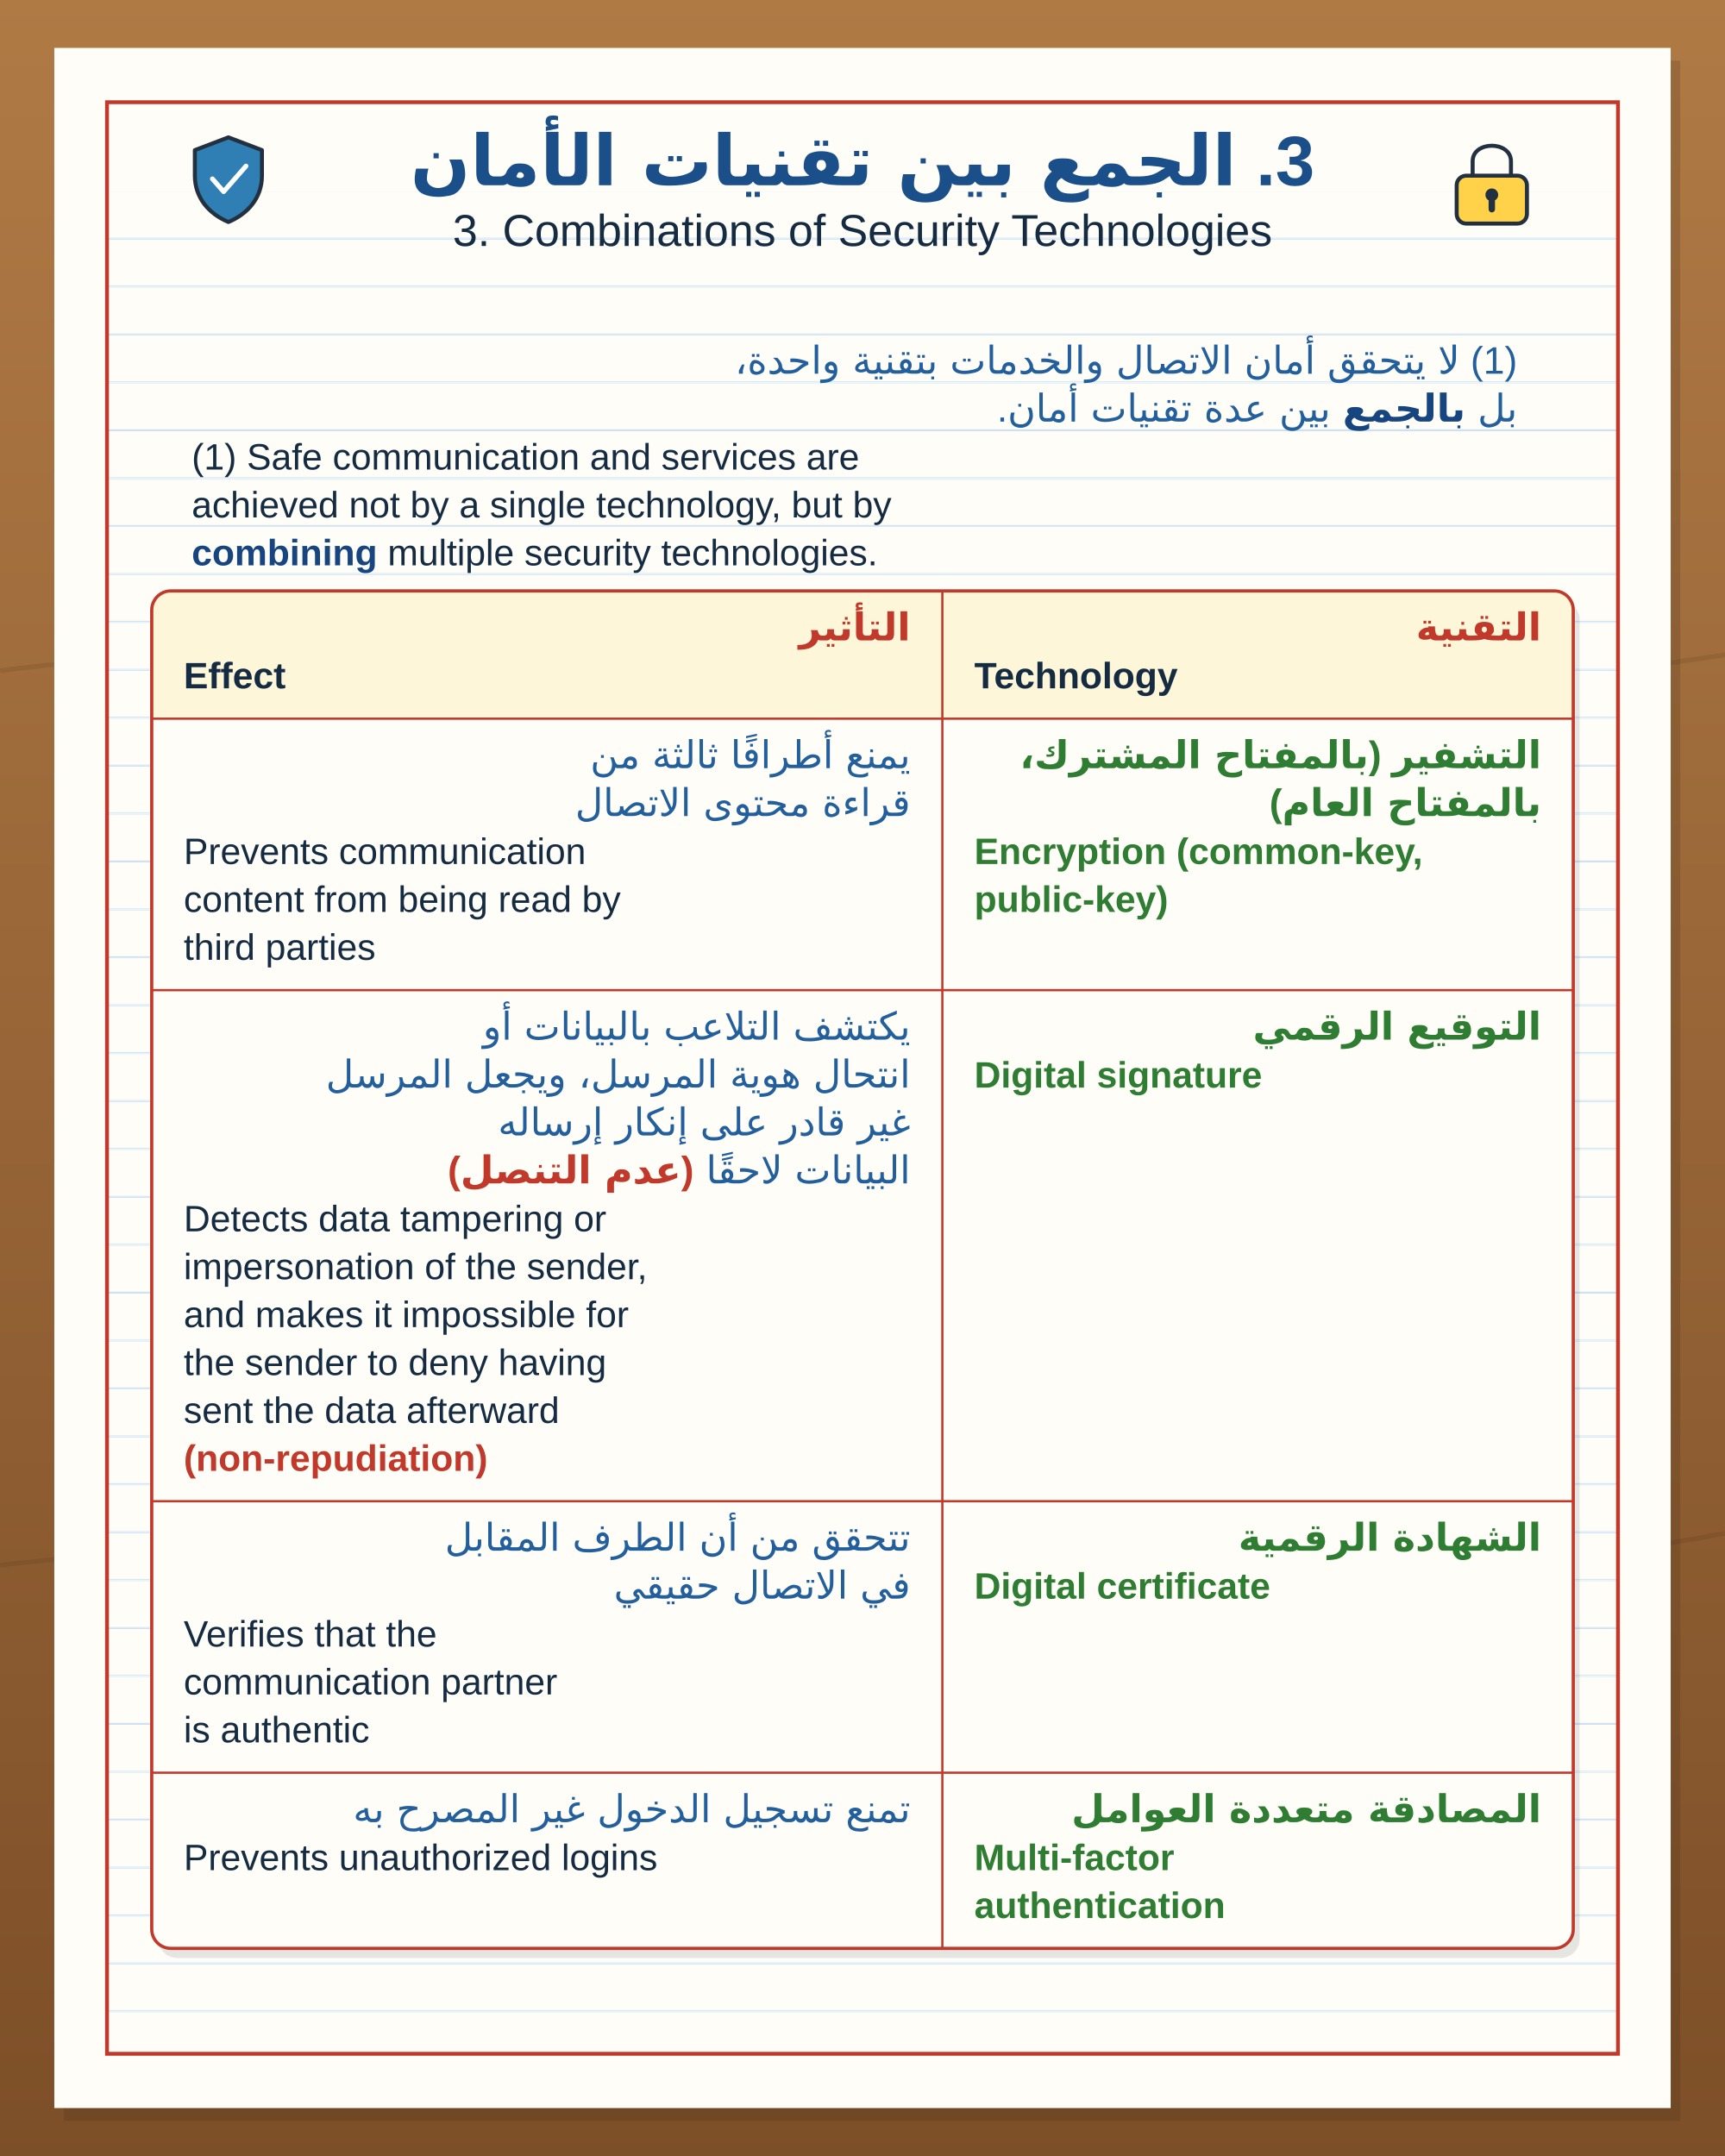
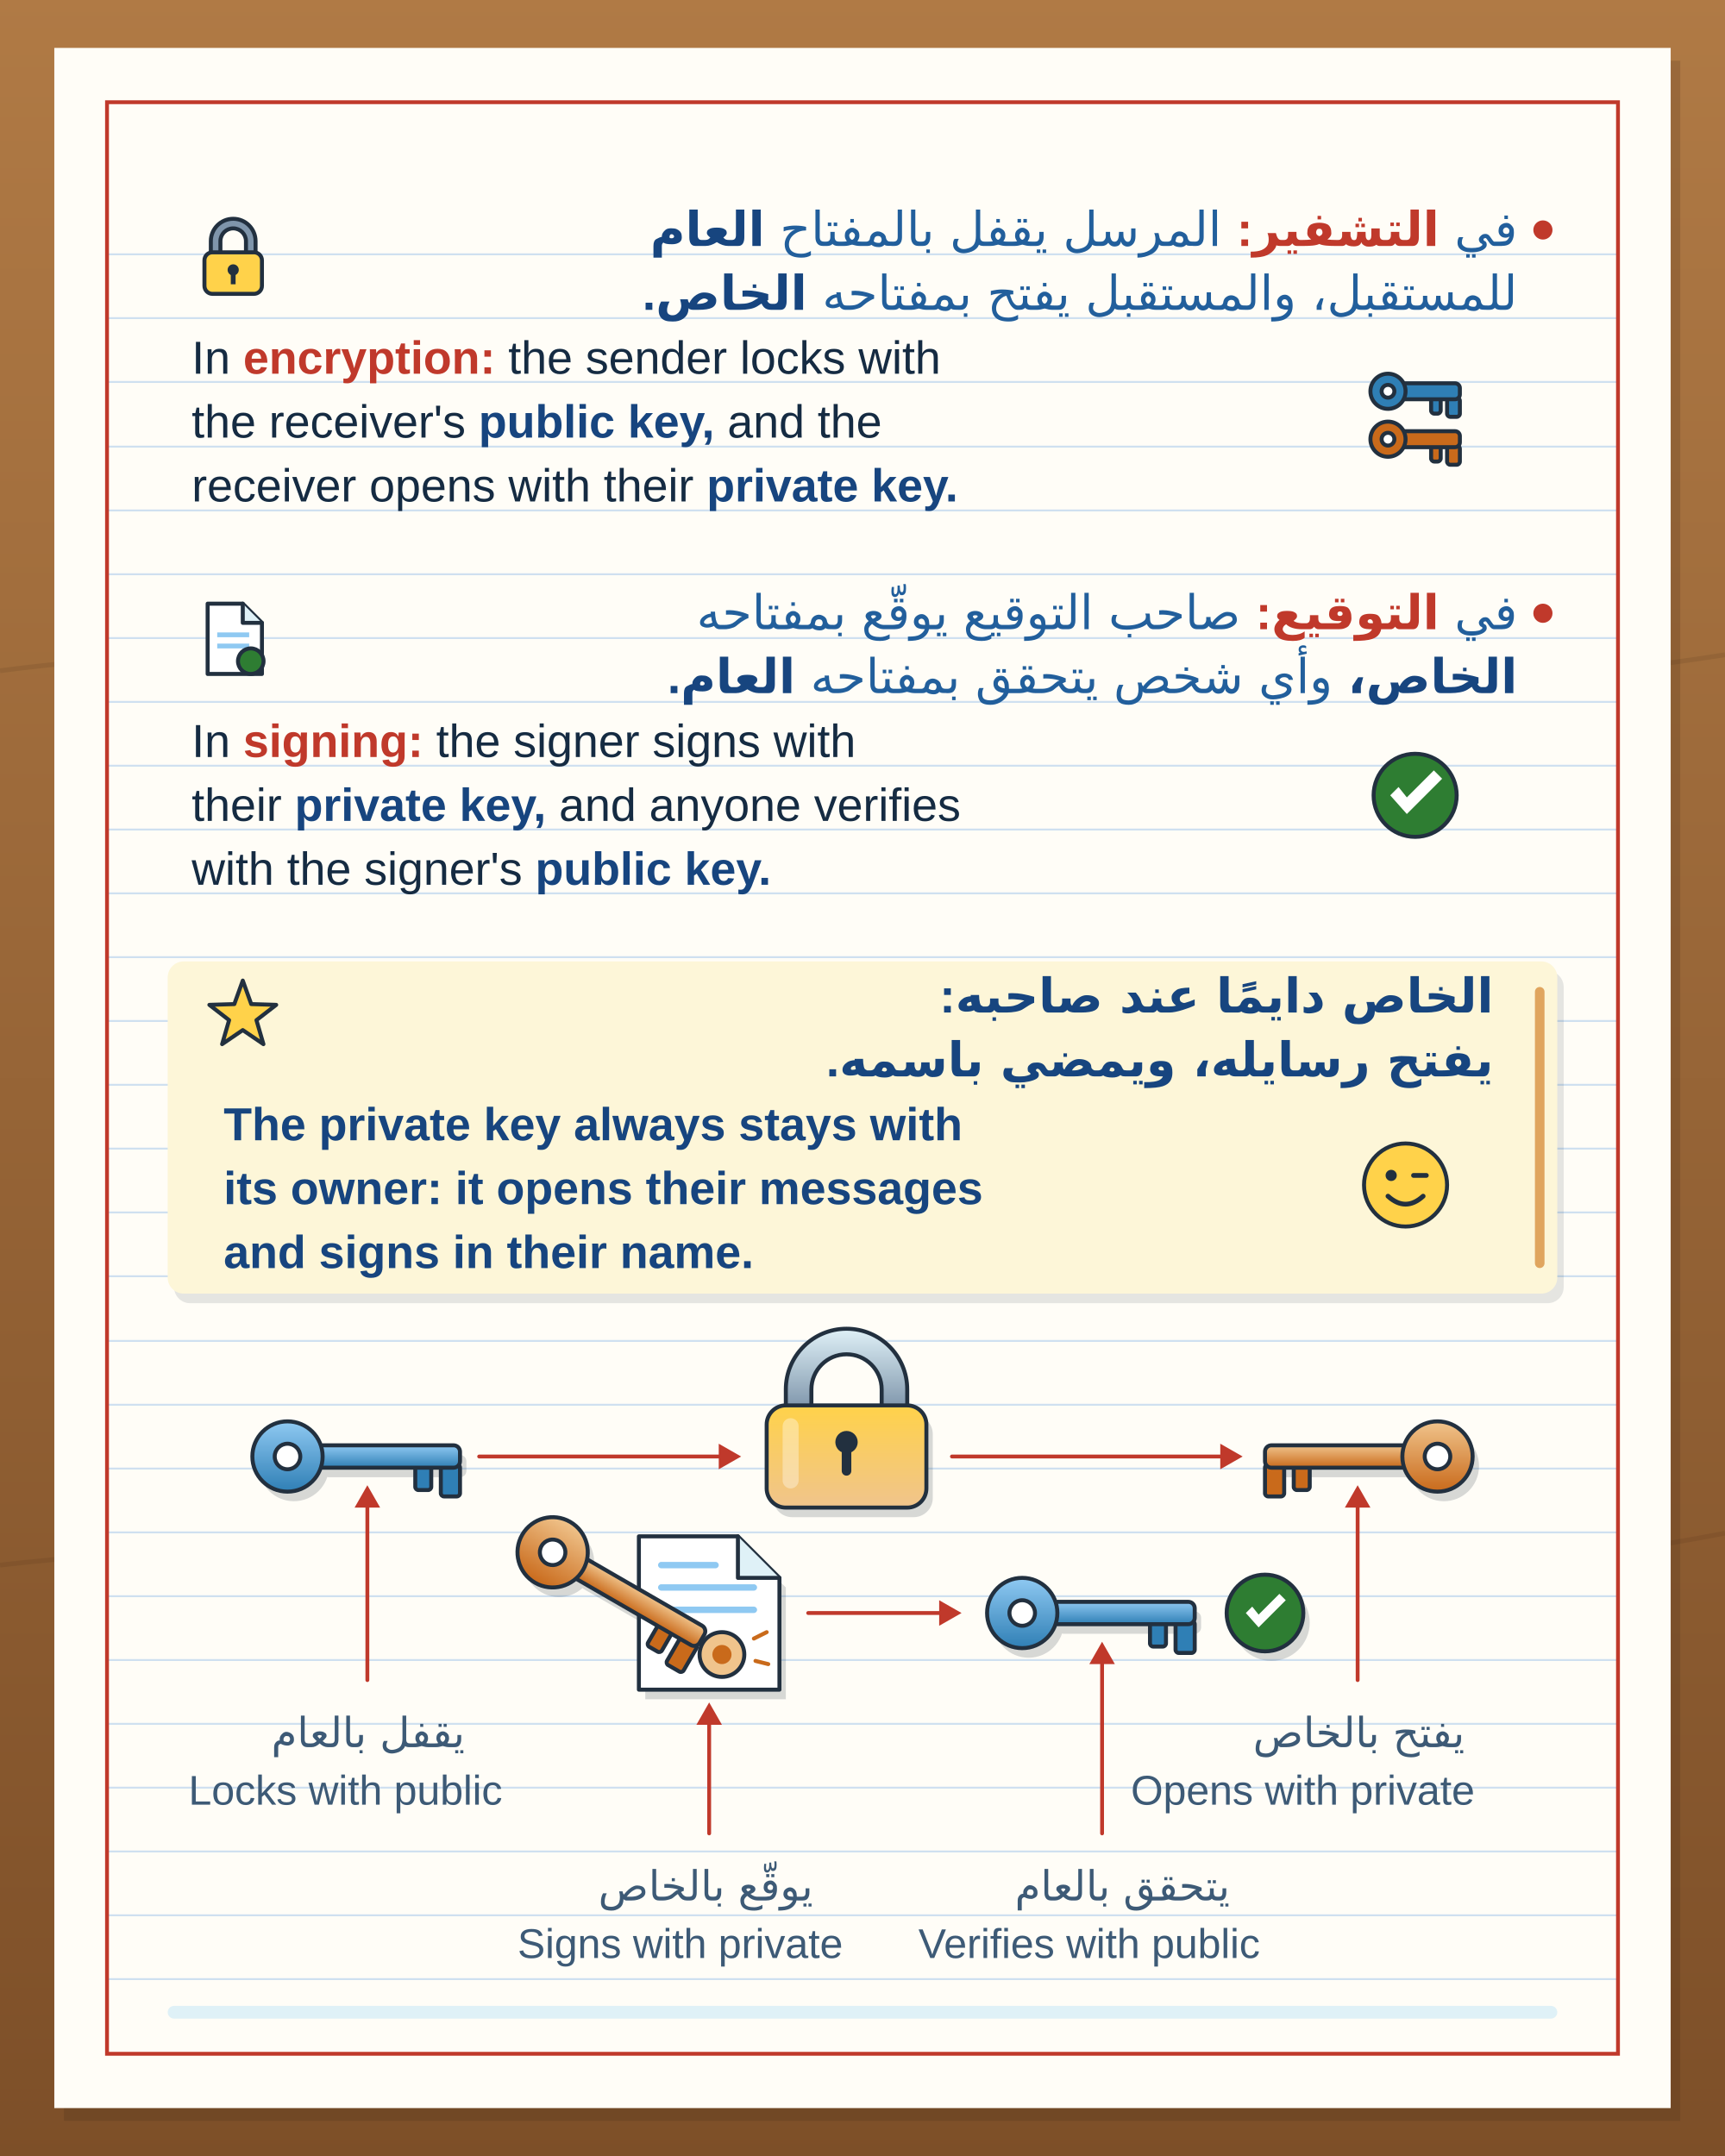
<svg xmlns="http://www.w3.org/2000/svg" width="1080" height="1350" viewBox="0 0 1080 1350" preserveAspectRatio="xMidYMid meet" style="width:100%;height:auto;max-width:1080px;display:block;margin:0 auto;">
  <defs>
    <linearGradient id="pmDesk" x1="0" y1="0" x2="0" y2="1">
      <stop offset="0" stop-color="#b07a45" />
      <stop offset="1" stop-color="#7d4f28" />
    </linearGradient>
-     <pattern id="pmRules" x="0" y="120" width="1080" height="30" patternUnits="userSpaceOnUse">
-       <line x1="0" y1="29.5" x2="1080" y2="29.5" stroke="#cfe0f0" stroke-width="1.4" />
+     <pattern id="pmRules" x="0" y="120" width="1080" height="40" patternUnits="userSpaceOnUse">
+       <line x1="0" y1="39.5" x2="1080" y2="39.5" stroke="#cfe0f0" stroke-width="1.4" />
    </pattern>
  </defs>
  <rect x="0" y="0" width="1080" height="1350" fill="url(#pmDesk)" />
  <path d="M0 420 C 300 380, 700 470, 1080 410" fill="none" stroke="#3a2411" stroke-width="3" opacity=".12" />
  <path d="M0 980 C 350 940, 720 1030, 1080 960" fill="none" stroke="#3a2411" stroke-width="3" opacity=".12" />
  <rect x="40" y="38" width="1012" height="1290" fill="#3a2411" opacity=".18" />
  <rect x="34" y="30" width="1012" height="1290" fill="#fffdf7" />
  <rect x="67" y="120" width="946" height="1152" fill="url(#pmRules)" />
  <rect x="67" y="64" width="946" height="1222" fill="none" stroke="#c0392b" stroke-width="2.4" />
-   <rect x="99" y="376" width="890" height="850" rx="12" fill="#22303f" opacity=".12" />
-   <rect x="95" y="370" width="890" height="850" rx="12" fill="#fffdf7" />
-   <rect x="95" y="370" width="890" height="80" rx="12" fill="#fdf6d8" />
-   <rect x="95" y="410" width="890" height="40" fill="#fdf6d8" />
-   <line x1="95" y1="450" x2="985" y2="450" stroke="#c0392b" stroke-width="1.4" />
-   <line x1="95" y1="620" x2="985" y2="620" stroke="#c0392b" stroke-width="1.4" />
-   <line x1="95" y1="940" x2="985" y2="940" stroke="#c0392b" stroke-width="1.4" />
-   <line x1="95" y1="1110" x2="985" y2="1110" stroke="#c0392b" stroke-width="1.4" />
-   <line x1="590" y1="370" x2="590" y2="1220" stroke="#c0392b" stroke-width="1.4" />
-   <rect x="95" y="370" width="890" height="850" rx="12" fill="none" stroke="#c0392b" stroke-width="2" />
-   <g transform="translate(118 84)">
-     <path d="M25 2 L46 10 L46 26 C46 40 37 50 25 55 C13 50 4 40 4 26 L4 10 Z" fill="#2f7fb5" stroke="#22303f" stroke-width="2.5" stroke-linecap="round" stroke-linejoin="round" />
-     <path d="M15 28 L22 36 L36 20" fill="none" stroke="#ffffff" stroke-width="3" stroke-linecap="round" stroke-linejoin="round" />
+   <rect x="109" y="608" width="870" height="208" rx="10" fill="#22303f" opacity=".12" />
+   <rect x="105" y="602" width="870" height="208" rx="10" fill="#fdf6d8" />
+   <rect x="961" y="618" width="6" height="176" rx="3" fill="#e0a55e" />
+   <circle cx="966" cy="144" r="6" fill="#c0392b" />
+   <circle cx="966" cy="384" r="6" fill="#c0392b" />
+   <g transform="translate(122 136)">
+     <path d="M10 24 V15 A14 14 0 0 1 38 15 V24 H32 V15 A8 8 0 0 0 16 15 V24 Z" fill="#7f95ab" stroke="#22303f" stroke-width="2.5" stroke-linecap="round" stroke-linejoin="round" />
+     <rect x="6" y="22" width="36" height="26" rx="5" fill="#ffd24a" stroke="#22303f" stroke-width="2.5" stroke-linecap="round" stroke-linejoin="round" />
+     <circle cx="24" cy="33" r="3.5" fill="#22303f" />
+     <rect x="22.5" y="34" width="3" height="8" fill="#22303f" />
  </g>
-   <g transform="translate(908 84)">
-     <path d="M14 26 L14 17 C14 4 38 4 38 17 L38 26" fill="none" stroke="#22303f" stroke-width="2.5" stroke-linecap="round" stroke-linejoin="round" />
-     <rect x="4" y="26" width="44" height="30" rx="6" fill="#ffd24a" stroke="#22303f" stroke-width="2.5" stroke-linecap="round" stroke-linejoin="round" />
-     <circle cx="26" cy="38" r="4" fill="#22303f" />
-     <rect x="24" y="40" width="4" height="9" rx="2" fill="#22303f" />
+   <g transform="translate(856 236)">
+     <rect x="40" y="13" width="6" height="10" rx="2" fill="#2f7fb5" stroke="#22303f" stroke-width="2.5" stroke-linejoin="round" />
+     <rect x="50" y="13" width="8" height="12" rx="2" fill="#2f7fb5" stroke="#22303f" stroke-width="2.5" stroke-linejoin="round" />
+     <rect x="20" y="4" width="38" height="10" rx="3" fill="#2f7fb5" stroke="#22303f" stroke-width="2.5" stroke-linejoin="round" />
+     <circle cx="13" cy="9" r="11" fill="#2f7fb5" stroke="#22303f" stroke-width="2.5" />
+     <circle cx="13" cy="9" r="4" fill="#ffffff" stroke="#22303f" stroke-width="2.5" />
+     <rect x="40" y="43" width="6" height="10" rx="2" fill="#c96a1b" stroke="#22303f" stroke-width="2.5" stroke-linejoin="round" />
+     <rect x="50" y="43" width="8" height="12" rx="2" fill="#c96a1b" stroke="#22303f" stroke-width="2.5" stroke-linejoin="round" />
+     <rect x="20" y="34" width="38" height="10" rx="3" fill="#c96a1b" stroke="#22303f" stroke-width="2.5" stroke-linejoin="round" />
+     <circle cx="13" cy="39" r="11" fill="#c96a1b" stroke="#22303f" stroke-width="2.5" />
+     <circle cx="13" cy="39" r="4" fill="#ffffff" stroke="#22303f" stroke-width="2.5" />
  </g>
-   <text x="540" y="116" direction="rtl" unicode-bidi="plaintext" text-anchor="middle" font-family="Tahoma, Arial, Segoe UI, sans-serif" font-size="44" font-weight="bold" fill="#1a4f8a">3. الجمع بين تقنيات الأمان</text>
-   <text x="540" y="154" direction="ltr" unicode-bidi="plaintext" text-anchor="middle" font-family="Segoe Print, Comic Sans MS, Arial, sans-serif" font-size="28" font-weight="normal" fill="#152b42">3. Combinations of Security Technologies</text>
-   <text x="950" y="234" direction="rtl" unicode-bidi="plaintext" text-anchor="start" font-family="Tahoma, Arial, Segoe UI, sans-serif" font-size="24" fill="#225f9c">
-     <tspan x="950" dy="0">(1) لا يتحقق أمان الاتصال والخدمات بتقنية واحدة،</tspan>
-     <tspan x="950" dy="30">بل <tspan font-weight="bold" fill="#17457f">بالجمع</tspan> بين عدة تقنيات أمان.</tspan>
-   </text>
-   <text x="120" y="294" direction="ltr" unicode-bidi="plaintext" text-anchor="start" font-family="Segoe Print, Comic Sans MS, Arial, sans-serif" font-size="23" fill="#152b42">
-     <tspan x="120" dy="0">(1) Safe communication and services are</tspan>
-     <tspan x="120" dy="30">achieved not by a single technology, but by</tspan>
-     <tspan x="120" dy="30">
-       <tspan font-weight="bold" fill="#17457f">combining</tspan> multiple security technologies.</tspan>
-   </text>
-   <text x="965" y="401" direction="rtl" unicode-bidi="plaintext" text-anchor="start" font-family="Tahoma, Arial, Segoe UI, sans-serif" font-size="24" font-weight="bold" fill="#c0392b">التقنية</text>
-   <text x="610" y="431" direction="ltr" unicode-bidi="plaintext" text-anchor="start" font-family="Segoe Print, Comic Sans MS, Arial, sans-serif" font-size="23" font-weight="bold" fill="#152b42">Technology</text>
-   <text x="570" y="401" direction="rtl" unicode-bidi="plaintext" text-anchor="start" font-family="Tahoma, Arial, Segoe UI, sans-serif" font-size="24" font-weight="bold" fill="#c0392b">التأثير</text>
-   <text x="115" y="431" direction="ltr" unicode-bidi="plaintext" text-anchor="start" font-family="Segoe Print, Comic Sans MS, Arial, sans-serif" font-size="23" font-weight="bold" fill="#152b42">Effect</text>
-   <text x="965" y="481" direction="rtl" unicode-bidi="plaintext" text-anchor="start" font-family="Tahoma, Arial, Segoe UI, sans-serif" font-size="24" font-weight="bold" fill="#2e7d32">
-     <tspan x="965" dy="0">التشفير (بالمفتاح المشترك،</tspan>
-     <tspan x="965" dy="30">بالمفتاح العام)</tspan>
-   </text>
-   <text x="610" y="541" direction="ltr" unicode-bidi="plaintext" text-anchor="start" font-family="Segoe Print, Comic Sans MS, Arial, sans-serif" font-size="23" font-weight="bold" fill="#2e7d32">
-     <tspan x="610" dy="0">Encryption (common-key,</tspan>
-     <tspan x="610" dy="30">public-key)</tspan>
-   </text>
-   <text x="570" y="481" direction="rtl" unicode-bidi="plaintext" text-anchor="start" font-family="Tahoma, Arial, Segoe UI, sans-serif" font-size="24" fill="#225f9c">
-     <tspan x="570" dy="0">يمنع أطرافًا ثالثة من</tspan>
-     <tspan x="570" dy="30">قراءة محتوى الاتصال</tspan>
-   </text>
-   <text x="115" y="541" direction="ltr" unicode-bidi="plaintext" text-anchor="start" font-family="Segoe Print, Comic Sans MS, Arial, sans-serif" font-size="23" fill="#152b42">
-     <tspan x="115" dy="0">Prevents communication</tspan>
-     <tspan x="115" dy="30">content from being read by</tspan>
-     <tspan x="115" dy="30">third parties</tspan>
-   </text>
-   <text x="965" y="651" direction="rtl" unicode-bidi="plaintext" text-anchor="start" font-family="Tahoma, Arial, Segoe UI, sans-serif" font-size="24" font-weight="bold" fill="#2e7d32">التوقيع الرقمي</text>
-   <text x="610" y="681" direction="ltr" unicode-bidi="plaintext" text-anchor="start" font-family="Segoe Print, Comic Sans MS, Arial, sans-serif" font-size="23" font-weight="bold" fill="#2e7d32">Digital signature</text>
-   <text x="570" y="651" direction="rtl" unicode-bidi="plaintext" text-anchor="start" font-family="Tahoma, Arial, Segoe UI, sans-serif" font-size="24" fill="#225f9c">
-     <tspan x="570" dy="0">يكتشف التلاعب بالبيانات أو</tspan>
-     <tspan x="570" dy="30">انتحال هوية المرسل، ويجعل المرسل</tspan>
-     <tspan x="570" dy="30">غير قادر على إنكار إرساله</tspan>
-     <tspan x="570" dy="30">البيانات لاحقًا <tspan font-weight="bold" fill="#c0392b">(عدم التنصل)</tspan>
+   <g transform="translate(122 376)">
+     <path d="M8 2 H30 L42 14 V46 H8 Z" fill="#ffffff" stroke="#22303f" stroke-width="2.5" stroke-linecap="round" stroke-linejoin="round" />
+     <path d="M30 2 V14 H42" fill="#dff1f7" stroke="#22303f" stroke-width="2.5" stroke-linecap="round" stroke-linejoin="round" />
+     <rect x="14" y="20" width="20" height="3" fill="#8fc9f2" />
+     <rect x="14" y="27" width="20" height="3" fill="#8fc9f2" />
+     <circle cx="35" cy="38" r="8" fill="#2e7d32" stroke="#22303f" stroke-width="2.5" />
+   </g>
+   <g transform="translate(858 470)">
+     <circle cx="28" cy="28" r="26" fill="#2e7d32" stroke="#22303f" stroke-width="2.5" />
+     <polygon points="12.4,28 22.8,39.7 44.9,17.6 39.7,12.4 22.8,29.3 17.6,22.8" fill="#ffffff" />
+   </g>
+   <g transform="translate(128 612)">
+     <polygon points="24,2 29.29,16.72 44.92,17.2 32.56,26.78 36.93,41.8 24,33 11.07,41.8 15.44,26.78 3.08,17.2 18.71,16.72" fill="#ffd24a" stroke="#22303f" stroke-width="2.5" stroke-linecap="round" stroke-linejoin="round" />
+   </g>
+   <g transform="translate(880 742)">
+     <circle cx="0" cy="0" r="26" fill="#ffd24a" stroke="#22303f" stroke-width="2.5" />
+     <circle cx="-9" cy="-6" r="3.5" fill="#22303f" />
+     <path d="M 5 -6 L 13 -6" fill="none" stroke="#22303f" stroke-width="3" stroke-linecap="round" />
+     <path d="M -11 7 Q 0 17 11 7" fill="none" stroke="#22303f" stroke-width="3" stroke-linecap="round" />
+   </g>
+   <g>
+     <linearGradient id="ilLock" x1="0" y1="0" x2="0" y2="1">
+       <stop offset="0" stop-color="#ffd24a" />
+       <stop offset="1" stop-color="#f0c48c" />
+     </linearGradient>
+     <linearGradient id="ilShackle" x1="0" y1="0" x2="0" y2="1">
+       <stop offset="0" stop-color="#dff1f7" />
+       <stop offset="1" stop-color="#7f95ab" />
+     </linearGradient>
+     <linearGradient id="ilBlue" x1="0" y1="0" x2="0" y2="1">
+       <stop offset="0" stop-color="#8fc9f2" />
+       <stop offset="1" stop-color="#2f7fb5" />
+     </linearGradient>
+     <linearGradient id="ilOrange" x1="0" y1="0" x2="0" y2="1">
+       <stop offset="0" stop-color="#f0c48c" />
+       <stop offset="1" stop-color="#c96a1b" />
+     </linearGradient>
+     <rect x="484" y="886" width="100" height="64" rx="12" fill="#22303f" opacity=".18" />
+     <g transform="translate(184 918)" fill="#22303f" opacity=".18">
+       <circle cx="0" cy="0" r="22" />
+       <rect x="18" y="-7" width="90" height="14" rx="4" />
+     </g>
+     <g transform="translate(904 918)" fill="#22303f" opacity=".18">
+       <circle cx="0" cy="0" r="22" />
+       <rect x="-108" y="-7" width="90" height="14" rx="4" />
+     </g>
+     <path d="M404 968 H466 L492 994 V1064 H404 Z" fill="#22303f" opacity=".18" />
+     <g transform="translate(350 978) rotate(30)" fill="#22303f" opacity=".18">
+       <circle cx="0" cy="0" r="22" />
+       <rect x="18" y="-7" width="90" height="14" rx="4" />
+     </g>
+     <g transform="translate(644 1016)" fill="#22303f" opacity=".18">
+       <circle cx="0" cy="0" r="22" />
+       <rect x="18" y="-7" width="90" height="14" rx="4" />
+     </g>
+     <circle cx="796" cy="1016" r="24" fill="#22303f" opacity=".18" />
+     <g transform="translate(180 912)">
+       <rect x="80" y="5" width="10" height="16" rx="2" fill="#2f7fb5" stroke="#22303f" stroke-width="2.5" stroke-linejoin="round" />
+       <rect x="96" y="5" width="12" height="20" rx="2" fill="#2f7fb5" stroke="#22303f" stroke-width="2.5" stroke-linejoin="round" />
+       <rect x="18" y="-7" width="90" height="14" rx="4" fill="url(#ilBlue)" stroke="#22303f" stroke-width="2.5" stroke-linejoin="round" />
+       <circle cx="0" cy="0" r="22" fill="url(#ilBlue)" stroke="#22303f" stroke-width="2.5" />
+       <circle cx="0" cy="0" r="8" fill="#ffffff" stroke="#22303f" stroke-width="2.5" />
+     </g>
+     <path d="M492 882 V870 A38 38 0 0 1 568 870 V882 H552 V870 A22 22 0 0 0 508 870 V882 Z" fill="url(#ilShackle)" stroke="#22303f" stroke-width="2.5" stroke-linecap="round" stroke-linejoin="round" />
+     <rect x="480" y="880" width="100" height="64" rx="12" fill="url(#ilLock)" stroke="#22303f" stroke-width="2.5" stroke-linejoin="round" />
+     <rect x="490" y="888" width="10" height="44" rx="5" fill="#ffffff" opacity=".35" />
+     <circle cx="530" cy="903" r="7" fill="#22303f" />
+     <rect x="527" y="906" width="6" height="18" rx="3" fill="#22303f" />
+     <g transform="translate(900 912)">
+       <rect x="-90" y="5" width="10" height="16" rx="2" fill="#c96a1b" stroke="#22303f" stroke-width="2.5" stroke-linejoin="round" />
+       <rect x="-108" y="5" width="12" height="20" rx="2" fill="#c96a1b" stroke="#22303f" stroke-width="2.5" stroke-linejoin="round" />
+       <rect x="-108" y="-7" width="90" height="14" rx="4" fill="url(#ilOrange)" stroke="#22303f" stroke-width="2.5" stroke-linejoin="round" />
+       <circle cx="0" cy="0" r="22" fill="url(#ilOrange)" stroke="#22303f" stroke-width="2.5" />
+       <circle cx="0" cy="0" r="8" fill="#ffffff" stroke="#22303f" stroke-width="2.5" />
+     </g>
+     <path d="M400 962 H462 L488 988 V1058 H400 Z" fill="#ffffff" stroke="#22303f" stroke-width="2.5" stroke-linecap="round" stroke-linejoin="round" />
+     <path d="M462 962 V988 H488" fill="#dff1f7" stroke="#22303f" stroke-width="2.5" stroke-linecap="round" stroke-linejoin="round" />
+     <rect x="412" y="978" width="38" height="4" rx="2" fill="#8fc9f2" />
+     <rect x="412" y="992" width="62" height="4" rx="2" fill="#8fc9f2" />
+     <rect x="412" y="1006" width="62" height="4" rx="2" fill="#8fc9f2" />
+     <circle cx="452" cy="1036" r="14" fill="#f0c48c" stroke="#22303f" stroke-width="2.5" />
+     <circle cx="452" cy="1036" r="6" fill="#c96a1b" />
+     <line x1="472" y1="1026" x2="480" y2="1022" stroke="#c96a1b" stroke-width="2.5" stroke-linecap="round" />
+     <line x1="473" y1="1040" x2="481" y2="1042" stroke="#c96a1b" stroke-width="2.5" stroke-linecap="round" />
+     <g transform="translate(346 972) rotate(30)">
+       <rect x="80" y="5" width="10" height="16" rx="2" fill="#c96a1b" stroke="#22303f" stroke-width="2.5" stroke-linejoin="round" />
+       <rect x="96" y="5" width="12" height="20" rx="2" fill="#c96a1b" stroke="#22303f" stroke-width="2.5" stroke-linejoin="round" />
+       <rect x="18" y="-7" width="90" height="14" rx="4" fill="url(#ilOrange)" stroke="#22303f" stroke-width="2.5" stroke-linejoin="round" />
+       <circle cx="0" cy="0" r="22" fill="url(#ilOrange)" stroke="#22303f" stroke-width="2.5" />
+       <circle cx="0" cy="0" r="8" fill="#ffffff" stroke="#22303f" stroke-width="2.5" />
+     </g>
+     <g transform="translate(640 1010)">
+       <rect x="80" y="5" width="10" height="16" rx="2" fill="#2f7fb5" stroke="#22303f" stroke-width="2.5" stroke-linejoin="round" />
+       <rect x="96" y="5" width="12" height="20" rx="2" fill="#2f7fb5" stroke="#22303f" stroke-width="2.5" stroke-linejoin="round" />
+       <rect x="18" y="-7" width="90" height="14" rx="4" fill="url(#ilBlue)" stroke="#22303f" stroke-width="2.5" stroke-linejoin="round" />
+       <circle cx="0" cy="0" r="22" fill="url(#ilBlue)" stroke="#22303f" stroke-width="2.5" />
+       <circle cx="0" cy="0" r="8" fill="#ffffff" stroke="#22303f" stroke-width="2.5" />
+     </g>
+     <circle cx="792" cy="1010" r="24" fill="#2e7d32" stroke="#22303f" stroke-width="2.5" />
+     <polygon points="780,1010 788,1019 805,1002 801,998 788,1011 784,1006" fill="#ffffff" />
+     <rect x="105" y="1256" width="870" height="8" rx="4" fill="#dff1f7" />
+     <line x1="300" y1="912" x2="452" y2="912" stroke="#c0392b" stroke-width="2.4" stroke-linecap="round" />
+     <polygon points="464,912 450,904 450,920" fill="#c0392b" />
+     <line x1="596" y1="912" x2="766" y2="912" stroke="#c0392b" stroke-width="2.4" stroke-linecap="round" />
+     <polygon points="778,912 764,904 764,920" fill="#c0392b" />
+     <line x1="506" y1="1010" x2="590" y2="1010" stroke="#c0392b" stroke-width="2.4" stroke-linecap="round" />
+     <polygon points="602,1010 588,1002 588,1018" fill="#c0392b" />
+     <line x1="230" y1="1052" x2="230" y2="944" stroke="#c0392b" stroke-width="2.4" stroke-linecap="round" />
+     <polygon points="230,930 222,944 238,944" fill="#c0392b" />
+     <line x1="850" y1="1052" x2="850" y2="944" stroke="#c0392b" stroke-width="2.4" stroke-linecap="round" />
+     <polygon points="850,930 842,944 858,944" fill="#c0392b" />
+     <line x1="444" y1="1148" x2="444" y2="1080" stroke="#c0392b" stroke-width="2.4" stroke-linecap="round" />
+     <polygon points="444,1066 436,1080 452,1080" fill="#c0392b" />
+     <line x1="690" y1="1148" x2="690" y2="1042" stroke="#c0392b" stroke-width="2.4" stroke-linecap="round" />
+     <polygon points="690,1028 682,1042 698,1042" fill="#c0392b" />
+   </g>
+   <text x="950" y="154" direction="rtl" unicode-bidi="plaintext" text-anchor="start" font-family="Tahoma, Arial, Segoe UI, sans-serif" font-size="30" fill="#225f9c">
+     <tspan x="950" dy="0">في <tspan font-weight="bold" fill="#c0392b">التشفير:</tspan> المرسل يقفل بالمفتاح <tspan font-weight="bold" fill="#17457f">العام</tspan>
+     </tspan>
+     <tspan x="950" dy="40">للمستقبل، والمستقبل يفتح بمفتاحه <tspan font-weight="bold" fill="#17457f">الخاص.</tspan>
    </tspan>
  </text>
-   <text x="115" y="771" direction="ltr" unicode-bidi="plaintext" text-anchor="start" font-family="Segoe Print, Comic Sans MS, Arial, sans-serif" font-size="23" fill="#152b42">
-     <tspan x="115" dy="0">Detects data tampering or</tspan>
-     <tspan x="115" dy="30">impersonation of the sender,</tspan>
-     <tspan x="115" dy="30">and makes it impossible for</tspan>
-     <tspan x="115" dy="30">the sender to deny having</tspan>
-     <tspan x="115" dy="30">sent the data afterward</tspan>
-     <tspan x="115" dy="30">
-       <tspan font-weight="bold" fill="#c0392b">(non-repudiation)</tspan>
+   <text x="120" y="234" direction="ltr" unicode-bidi="plaintext" text-anchor="start" font-family="Segoe Print, Comic Sans MS, Arial, sans-serif" font-size="29" fill="#152b42">
+     <tspan x="120" dy="0">In <tspan font-weight="bold" fill="#c0392b">encryption:</tspan> the sender locks with</tspan>
+     <tspan x="120" dy="40">the receiver's <tspan font-weight="bold" fill="#17457f">public key,</tspan> and the</tspan>
+     <tspan x="120" dy="40">receiver opens with their <tspan font-weight="bold" fill="#17457f">private key.</tspan>
    </tspan>
  </text>
-   <text x="965" y="971" direction="rtl" unicode-bidi="plaintext" text-anchor="start" font-family="Tahoma, Arial, Segoe UI, sans-serif" font-size="24" font-weight="bold" fill="#2e7d32">الشهادة الرقمية</text>
-   <text x="610" y="1001" direction="ltr" unicode-bidi="plaintext" text-anchor="start" font-family="Segoe Print, Comic Sans MS, Arial, sans-serif" font-size="23" font-weight="bold" fill="#2e7d32">Digital certificate</text>
-   <text x="570" y="971" direction="rtl" unicode-bidi="plaintext" text-anchor="start" font-family="Tahoma, Arial, Segoe UI, sans-serif" font-size="24" fill="#225f9c">
-     <tspan x="570" dy="0">تتحقق من أن الطرف المقابل</tspan>
-     <tspan x="570" dy="30">في الاتصال حقيقي</tspan>
+   <text x="950" y="394" direction="rtl" unicode-bidi="plaintext" text-anchor="start" font-family="Tahoma, Arial, Segoe UI, sans-serif" font-size="30" fill="#225f9c">
+     <tspan x="950" dy="0">في <tspan font-weight="bold" fill="#c0392b">التوقيع:</tspan> صاحب التوقيع يوقّع بمفتاحه</tspan>
+     <tspan x="950" dy="40">
+       <tspan font-weight="bold" fill="#17457f">الخاص،</tspan> وأي شخص يتحقق بمفتاحه <tspan font-weight="bold" fill="#17457f">العام.</tspan>
+     </tspan>
  </text>
-   <text x="115" y="1031" direction="ltr" unicode-bidi="plaintext" text-anchor="start" font-family="Segoe Print, Comic Sans MS, Arial, sans-serif" font-size="23" fill="#152b42">
-     <tspan x="115" dy="0">Verifies that the</tspan>
-     <tspan x="115" dy="30">communication partner</tspan>
-     <tspan x="115" dy="30">is authentic</tspan>
+   <text x="120" y="474" direction="ltr" unicode-bidi="plaintext" text-anchor="start" font-family="Segoe Print, Comic Sans MS, Arial, sans-serif" font-size="29" fill="#152b42">
+     <tspan x="120" dy="0">In <tspan font-weight="bold" fill="#c0392b">signing:</tspan> the signer signs with</tspan>
+     <tspan x="120" dy="40">their <tspan font-weight="bold" fill="#17457f">private key,</tspan> and anyone verifies</tspan>
+     <tspan x="120" dy="40">with the signer's <tspan font-weight="bold" fill="#17457f">public key.</tspan>
+     </tspan>
  </text>
-   <text x="965" y="1141" direction="rtl" unicode-bidi="plaintext" text-anchor="start" font-family="Tahoma, Arial, Segoe UI, sans-serif" font-size="24" font-weight="bold" fill="#2e7d32">المصادقة متعددة العوامل</text>
-   <text x="610" y="1171" direction="ltr" unicode-bidi="plaintext" text-anchor="start" font-family="Segoe Print, Comic Sans MS, Arial, sans-serif" font-size="23" font-weight="bold" fill="#2e7d32">
-     <tspan x="610" dy="0">Multi-factor</tspan>
-     <tspan x="610" dy="30">authentication</tspan>
+   <text x="935" y="634" direction="rtl" unicode-bidi="plaintext" text-anchor="start" font-family="Tahoma, Arial, Segoe UI, sans-serif" font-size="30" font-weight="bold" fill="#17457f">
+     <tspan x="935" dy="0">الخاص دايمًا عند صاحبه:</tspan>
+     <tspan x="935" dy="40">يفتح رسايله، ويمضي باسمه.</tspan>
  </text>
-   <text x="570" y="1141" direction="rtl" unicode-bidi="plaintext" text-anchor="start" font-family="Tahoma, Arial, Segoe UI, sans-serif" font-size="24" fill="#225f9c">تمنع تسجيل الدخول غير المصرح به</text>
-   <text x="115" y="1171" direction="ltr" unicode-bidi="plaintext" text-anchor="start" font-family="Segoe Print, Comic Sans MS, Arial, sans-serif" font-size="23" fill="#152b42">Prevents unauthorized logins</text>
+   <text x="140" y="714" direction="ltr" unicode-bidi="plaintext" text-anchor="start" font-family="Segoe Print, Comic Sans MS, Arial, sans-serif" font-size="29" font-weight="bold" fill="#17457f">
+     <tspan x="140" dy="0">The private key always stays with</tspan>
+     <tspan x="140" dy="40">its owner: it opens their messages</tspan>
+     <tspan x="140" dy="40">and signs in their name.</tspan>
+   </text>
+   <text x="291" y="1094" direction="rtl" unicode-bidi="plaintext" text-anchor="start" font-family="Tahoma, Arial, Segoe UI, sans-serif" font-size="26" fill="#3d5a76">يقفل بالعام</text>
+   <text x="118" y="1130" direction="ltr" unicode-bidi="plaintext" text-anchor="start" font-family="Segoe Print, Comic Sans MS, Arial, sans-serif" font-size="26" fill="#3d5a76">Locks with public</text>
+   <text x="917" y="1094" direction="rtl" unicode-bidi="plaintext" text-anchor="start" font-family="Tahoma, Arial, Segoe UI, sans-serif" font-size="26" fill="#3d5a76">يفتح بالخاص</text>
+   <text x="708" y="1130" direction="ltr" unicode-bidi="plaintext" text-anchor="start" font-family="Segoe Print, Comic Sans MS, Arial, sans-serif" font-size="26" fill="#3d5a76">Opens with private</text>
+   <text x="509" y="1190" direction="rtl" unicode-bidi="plaintext" text-anchor="start" font-family="Tahoma, Arial, Segoe UI, sans-serif" font-size="26" fill="#3d5a76">يوقّع بالخاص</text>
+   <text x="324" y="1226" direction="ltr" unicode-bidi="plaintext" text-anchor="start" font-family="Segoe Print, Comic Sans MS, Arial, sans-serif" font-size="26" fill="#3d5a76">Signs with private</text>
+   <text x="770" y="1190" direction="rtl" unicode-bidi="plaintext" text-anchor="start" font-family="Tahoma, Arial, Segoe UI, sans-serif" font-size="26" fill="#3d5a76">يتحقق بالعام</text>
+   <text x="575" y="1226" direction="ltr" unicode-bidi="plaintext" text-anchor="start" font-family="Segoe Print, Comic Sans MS, Arial, sans-serif" font-size="26" fill="#3d5a76">Verifies with public</text>
</svg>
